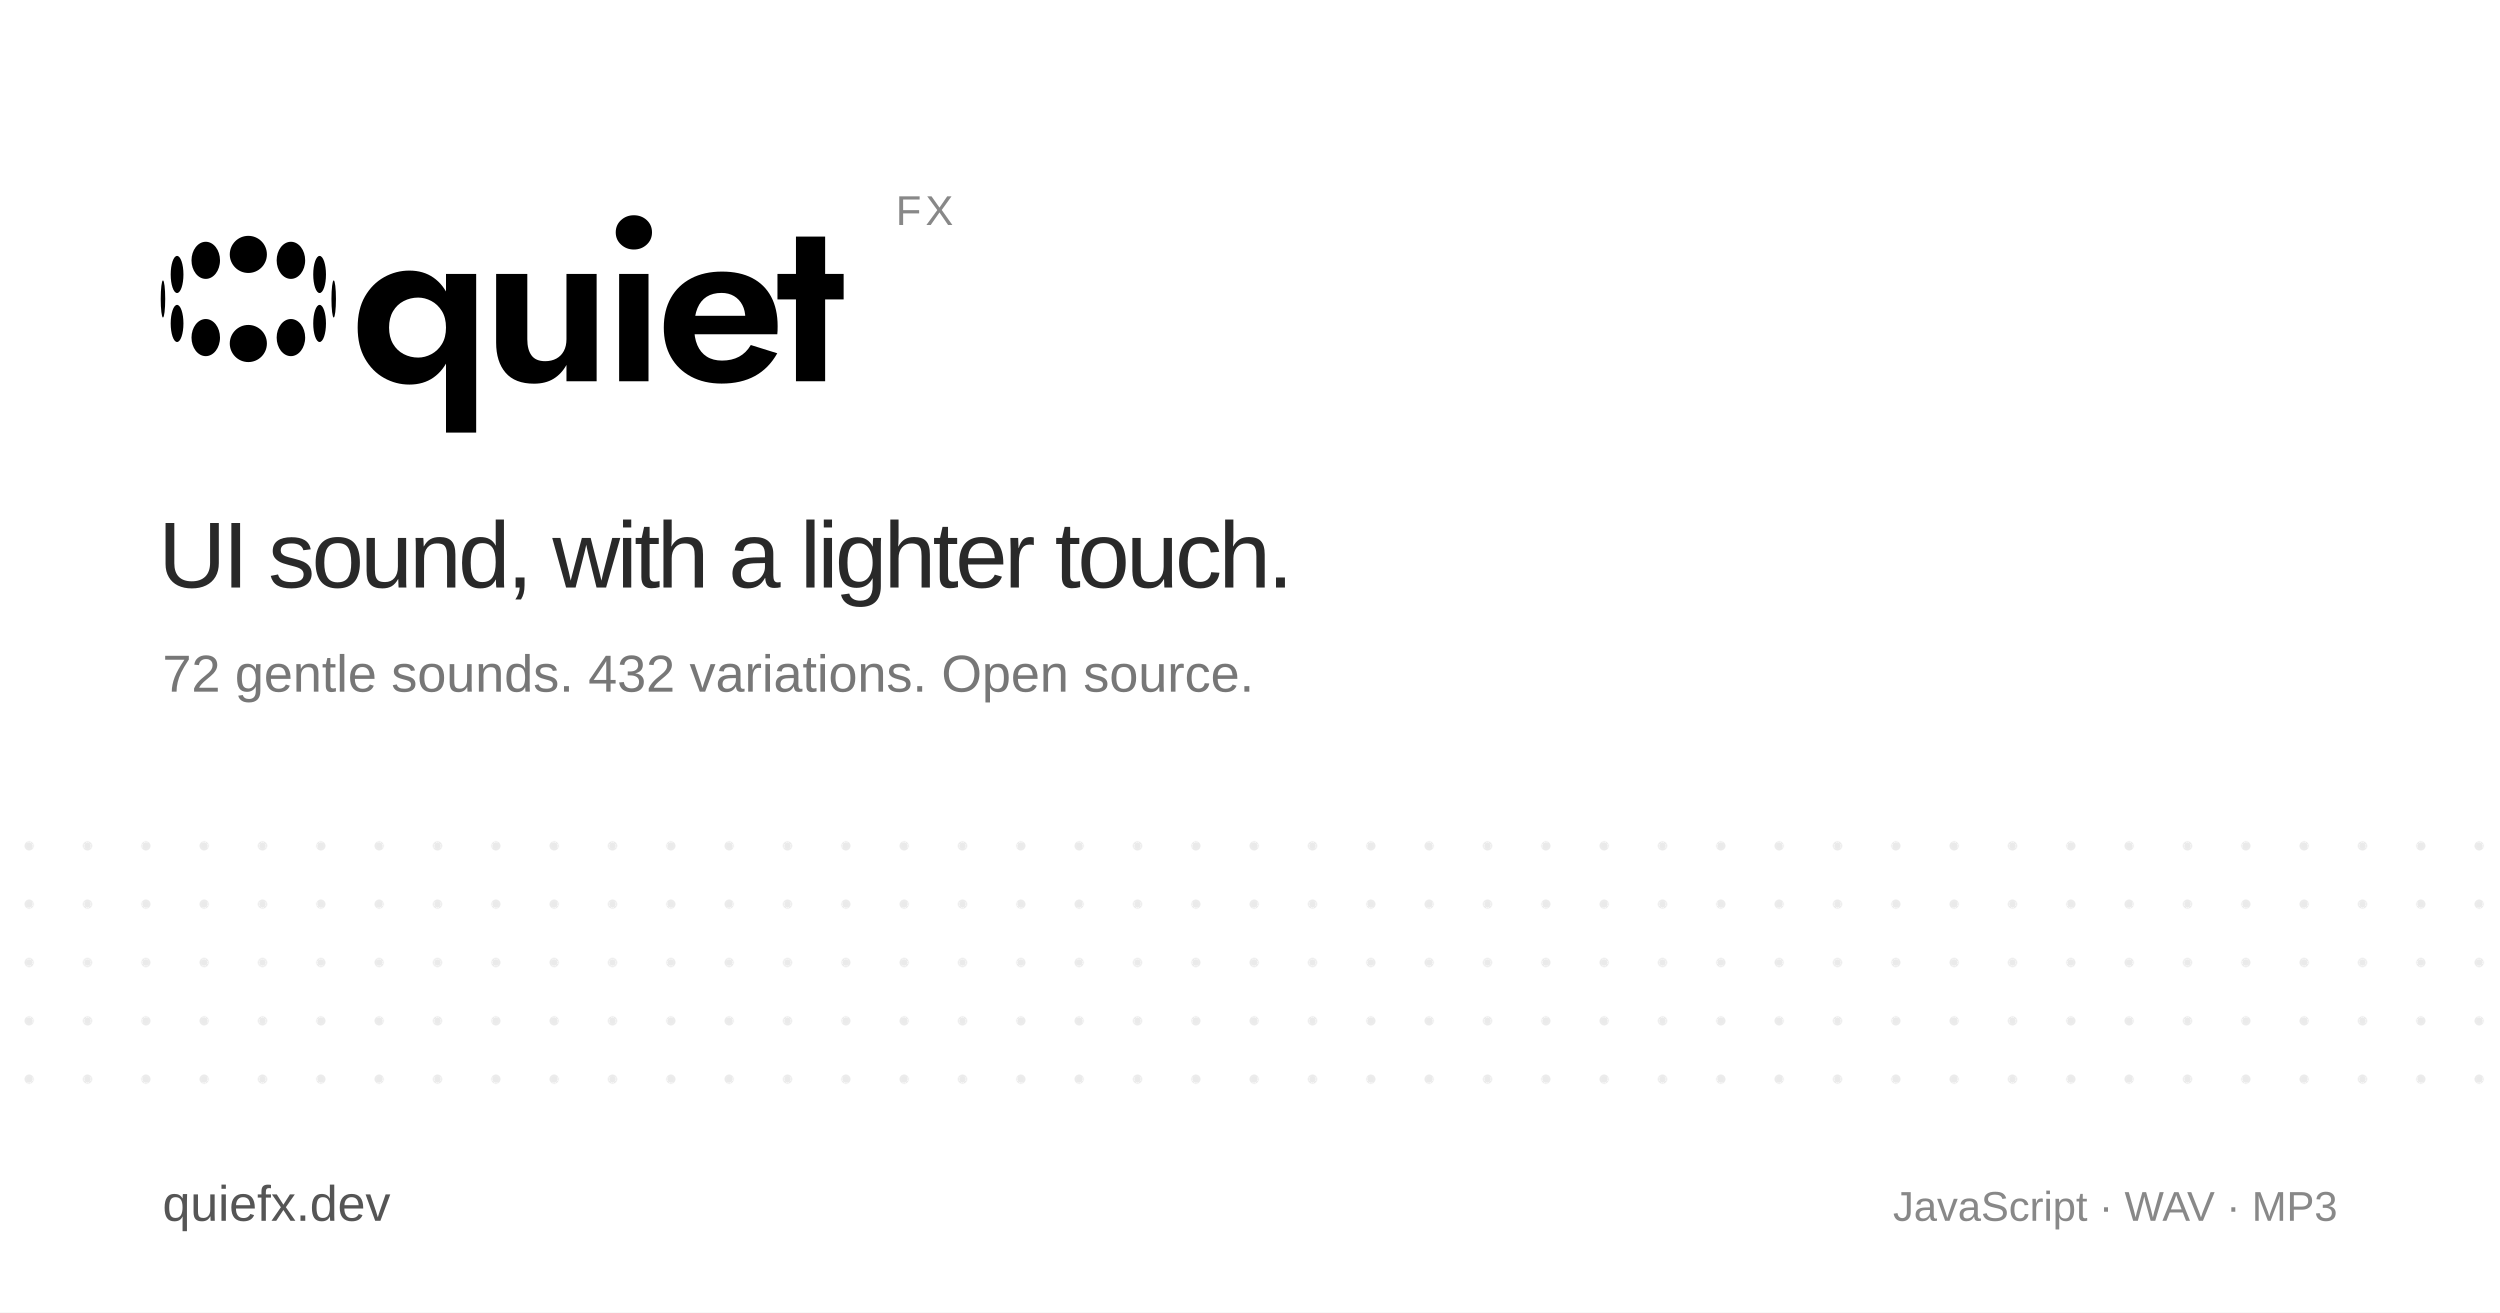
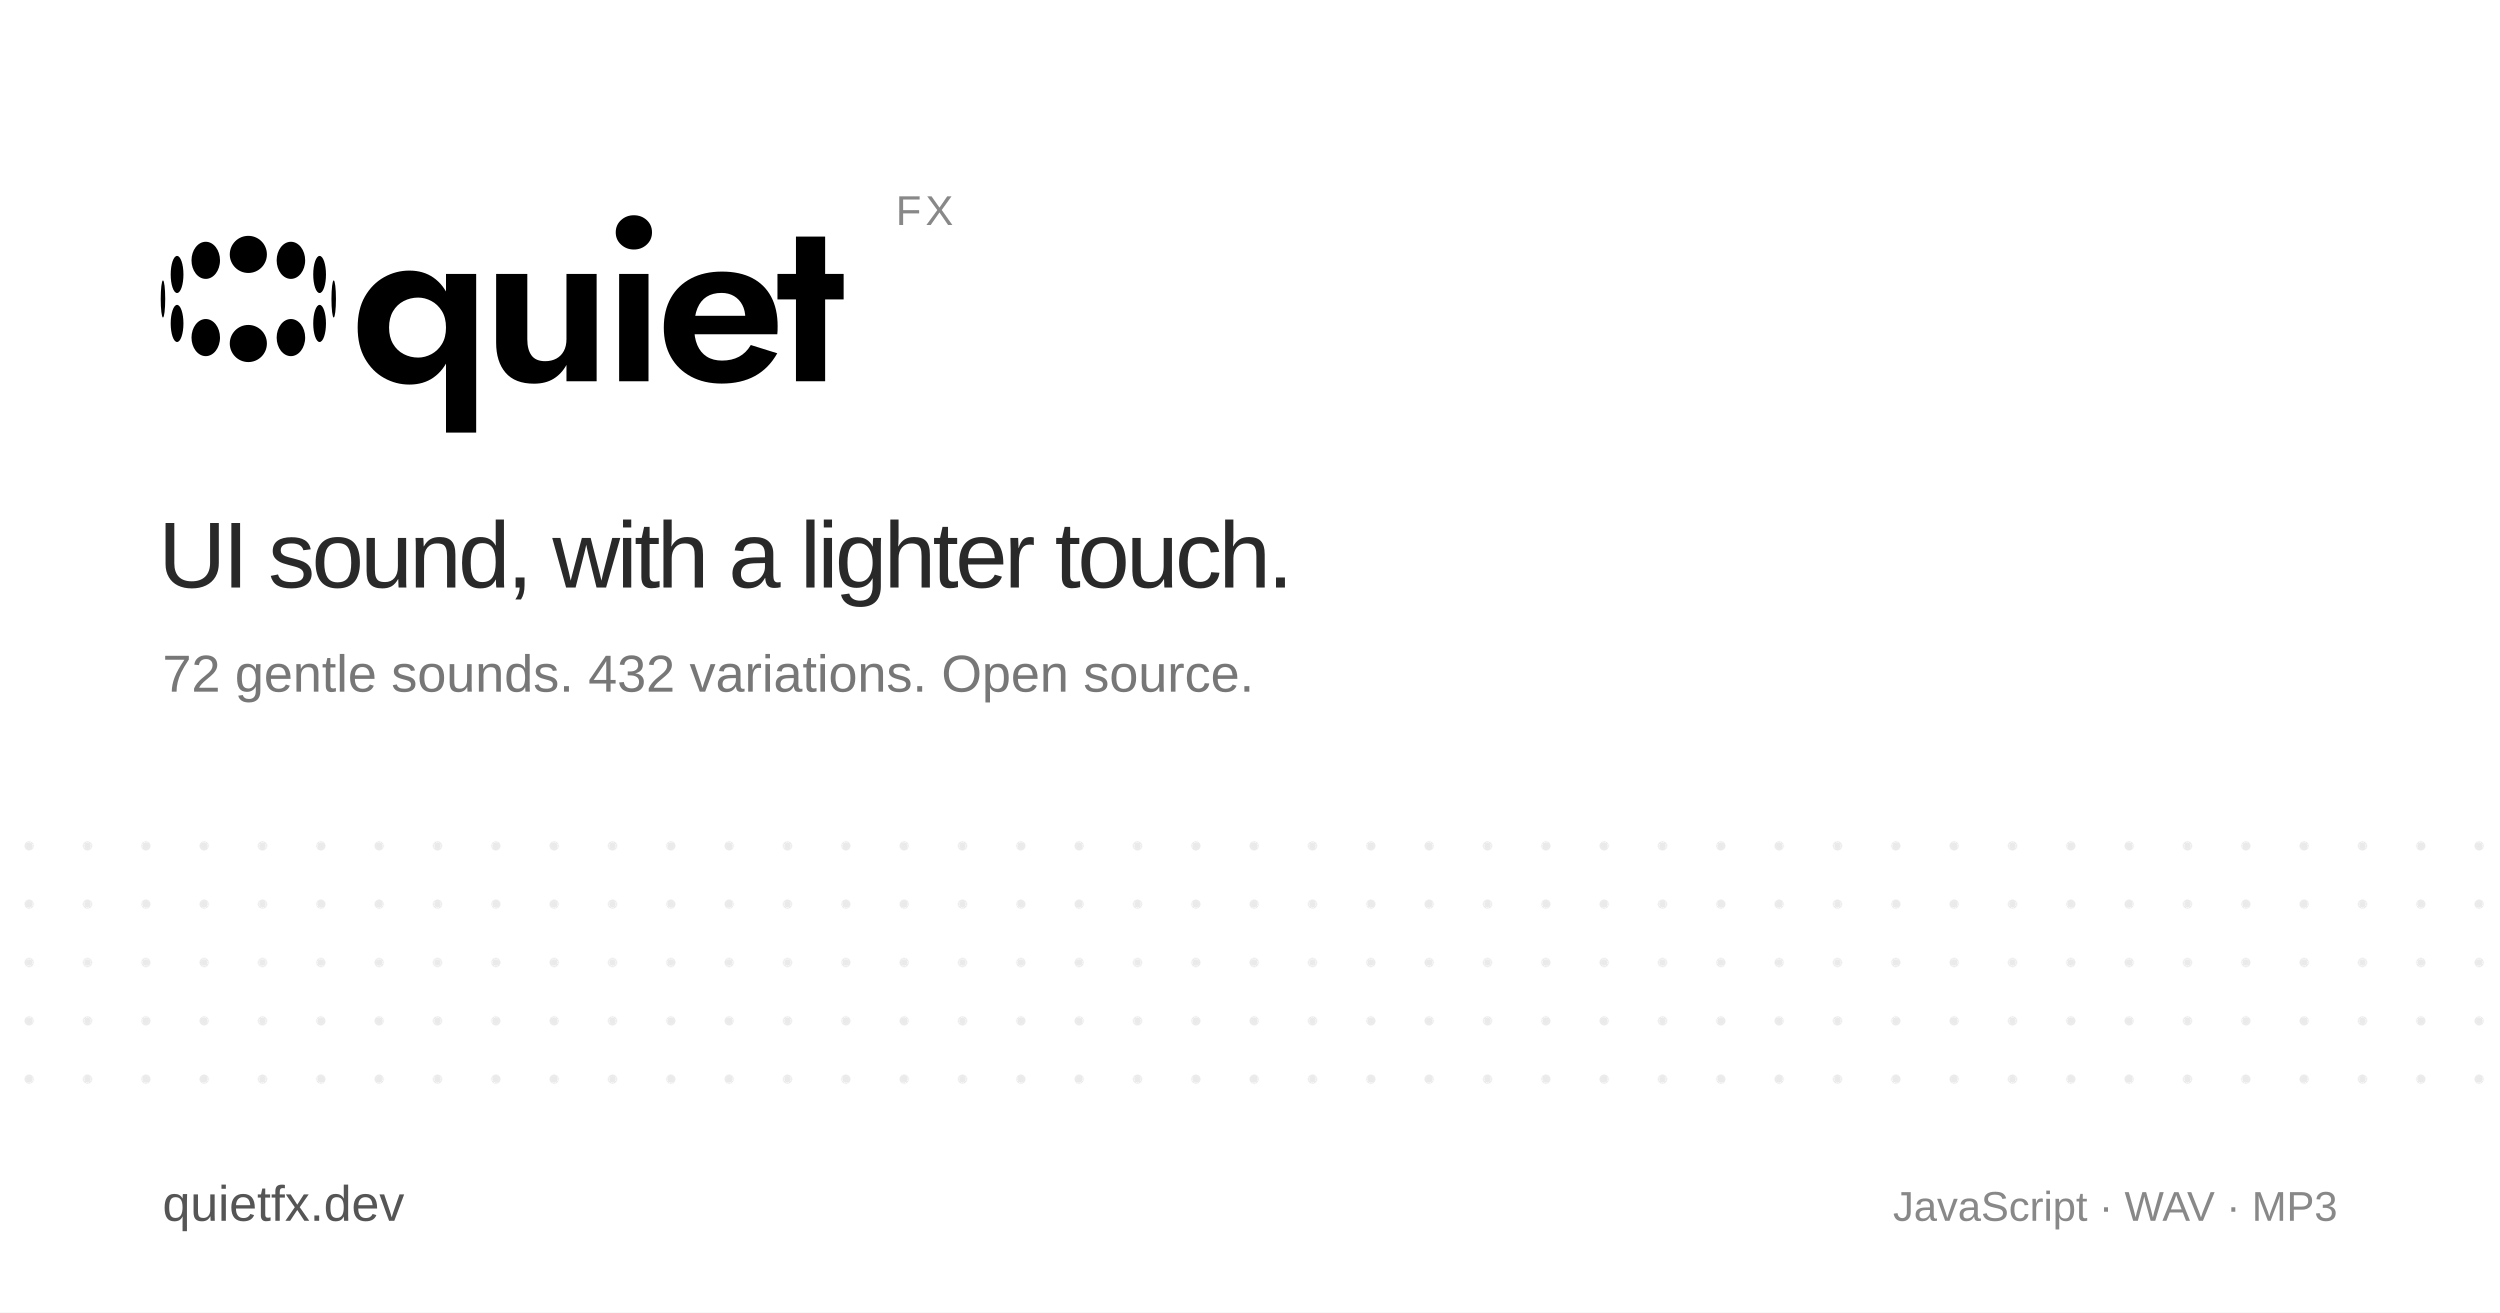
<svg xmlns="http://www.w3.org/2000/svg" width="1200" height="630" viewBox="0 0 1200 630">
  <defs>
    <pattern id="dots" width="28" height="28" patternUnits="userSpaceOnUse">
      <circle cx="14" cy="14" r="2.2" fill="#eaeaea" />
    </pattern>
  </defs>
  <rect width="1200" height="630" fill="#fff" />
  <g fill="#000" transform="translate(76 112) scale(.18)">
    <ellipse cx="240" cy="56.2" rx="49.5" ry="49.5" />
    <ellipse cx="353.54" cy="72" rx="38" ry="49.5" />
    <ellipse cx="430.05" cy="109.7" rx="17" ry="49.5" />
    <ellipse cx="467.65" cy="175" rx="6" ry="49.5" />
    <ellipse cx="430.05" cy="240.3" rx="17" ry="49.5" />
    <ellipse cx="353.54" cy="278" rx="38" ry="49.5" />
    <ellipse cx="240" cy="293.8" rx="49.5" ry="49.5" />
    <ellipse cx="126.46" cy="278" rx="38" ry="49.5" />
    <ellipse cx="49.95" cy="240.3" rx="17" ry="49.5" />
    <ellipse cx="12.35" cy="175" rx="6" ry="49.5" />
    <ellipse cx="49.95" cy="109.7" rx="17" ry="49.5" />
    <ellipse cx="126.46" cy="72" rx="38" ry="49.5" />
  </g>
  <g fill="#000" aria-label="quiet">
    <path d="M214.08 207.64H228.56V131.48H214.08ZM171.68 157.24Q171.68 166.008 175.176 172.128Q178.672 178.248 184.352 181.424Q190.032 184.6 196.496 184.6Q203.232 184.6 208.048 181.232Q212.864 177.864 215.488 171.696Q218.112 165.528 218.112 157.24Q218.112 148.84 215.488 142.728Q212.864 136.616 208.048 133.248Q203.232 129.88 196.496 129.88Q190.032 129.88 184.352 133.056Q178.672 136.232 175.176 142.296Q171.68 148.36 171.68 157.24ZM186.752 157.24Q186.752 152.6 188.656 149.392Q190.56 146.184 193.776 144.512Q196.992 142.84 200.736 142.84Q203.936 142.84 207.024 144.464Q210.112 146.088 212.096 149.296Q214.08 152.504 214.08 157.24Q214.08 161.976 212.096 165.184Q210.112 168.392 207.024 170.016Q203.936 171.64 200.736 171.64Q196.992 171.64 193.776 169.968Q190.56 168.296 188.656 165.064Q186.752 161.832 186.752 157.24Z" />
    <path d="M253.104 162.84V131.48H238.144V164.44Q238.144 173.624 242.672 178.896Q247.2 184.168 256.32 184.168Q261.856 184.168 265.688 181.824Q269.52 179.48 271.904 175.176V183.0H286.384V131.48H271.904V162.84Q271.904 166.12 270.64 168.48Q269.376 170.84 267.08 172.104Q264.784 173.368 261.68 173.368Q257.168 173.368 255.136 170.608Q253.104 167.848 253.104 162.84Z" />
    <path d="M295.552 111.544Q295.552 115.064 298.12 117.416Q300.688 119.768 304.256 119.768Q307.888 119.768 310.424 117.416Q312.96 115.064 312.96 111.544Q312.96 107.96 310.424 105.64Q307.888 103.32 304.256 103.32Q300.688 103.32 298.12 105.64Q295.552 107.96 295.552 111.544ZM297.184 131.48V183.0H311.28V131.48Z" />
    <path d="M346.4 184.12Q355.744 184.12 362.376 180.48Q369.008 176.84 373.088 169.576L360.384 165.608Q358.208 169.352 354.752 171.216Q351.296 173.08 346.56 173.08Q342.256 173.08 339.256 171.176Q336.256 169.272 334.712 165.664Q333.168 162.056 333.216 156.92Q333.28 151.512 334.784 147.904Q336.288 144.296 339.184 142.448Q342.08 140.6 346.32 140.6Q349.776 140.6 352.328 142.12Q354.88 143.64 356.32 146.376Q357.76 149.112 357.76 152.888Q357.76 153.672 357.376 154.824Q356.992 155.976 356.512 156.728L360.384 151.576H326.976V160.44H373.104Q373.2 159.784 373.232 158.704Q373.264 157.624 373.264 156.552Q373.264 148.28 370.136 142.416Q367.008 136.552 361.048 133.456Q355.088 130.36 346.56 130.36Q337.984 130.36 331.712 133.648Q325.44 136.936 322.032 142.96Q318.624 148.984 318.624 157.24Q318.624 165.384 322.04 171.408Q325.456 177.432 331.72 180.776Q337.984 184.12 346.4 184.12Z" />
    <path d="M373.184 131.48V143.72H404.944V131.48ZM382.064 113.56V183.0H396.064V113.56Z" />
  </g>
  <text x="430" y="108" font-family="Arial, Helvetica, sans-serif" font-size="20" letter-spacing="2" fill="#888">FX</text>
  <text x="76" y="282" font-family="Arial, Helvetica, sans-serif" font-size="45" letter-spacing="-1.6" fill="#292929">UI sound, with a lighter touch.</text>
  <text x="78" y="332" font-family="Arial, Helvetica, sans-serif" font-size="25" fill="#777">72 gentle sounds. 432 variations. Open source.</text>
  <rect x="0" y="388" width="1200" height="138" fill="url(#dots)" />
-   <text x="78" y="586" font-family="Arial, Helvetica, sans-serif" font-size="24" fill="#555">quiefx.dev</text>
+   <text x="78" y="586" font-family="Arial, Helvetica, sans-serif" font-size="24" fill="#555">quietfx.dev</text>
  <text x="1122" y="586" text-anchor="end" font-family="Arial, Helvetica, sans-serif" font-size="20" fill="#888">JavaScript · WAV · MP3</text>
</svg>
